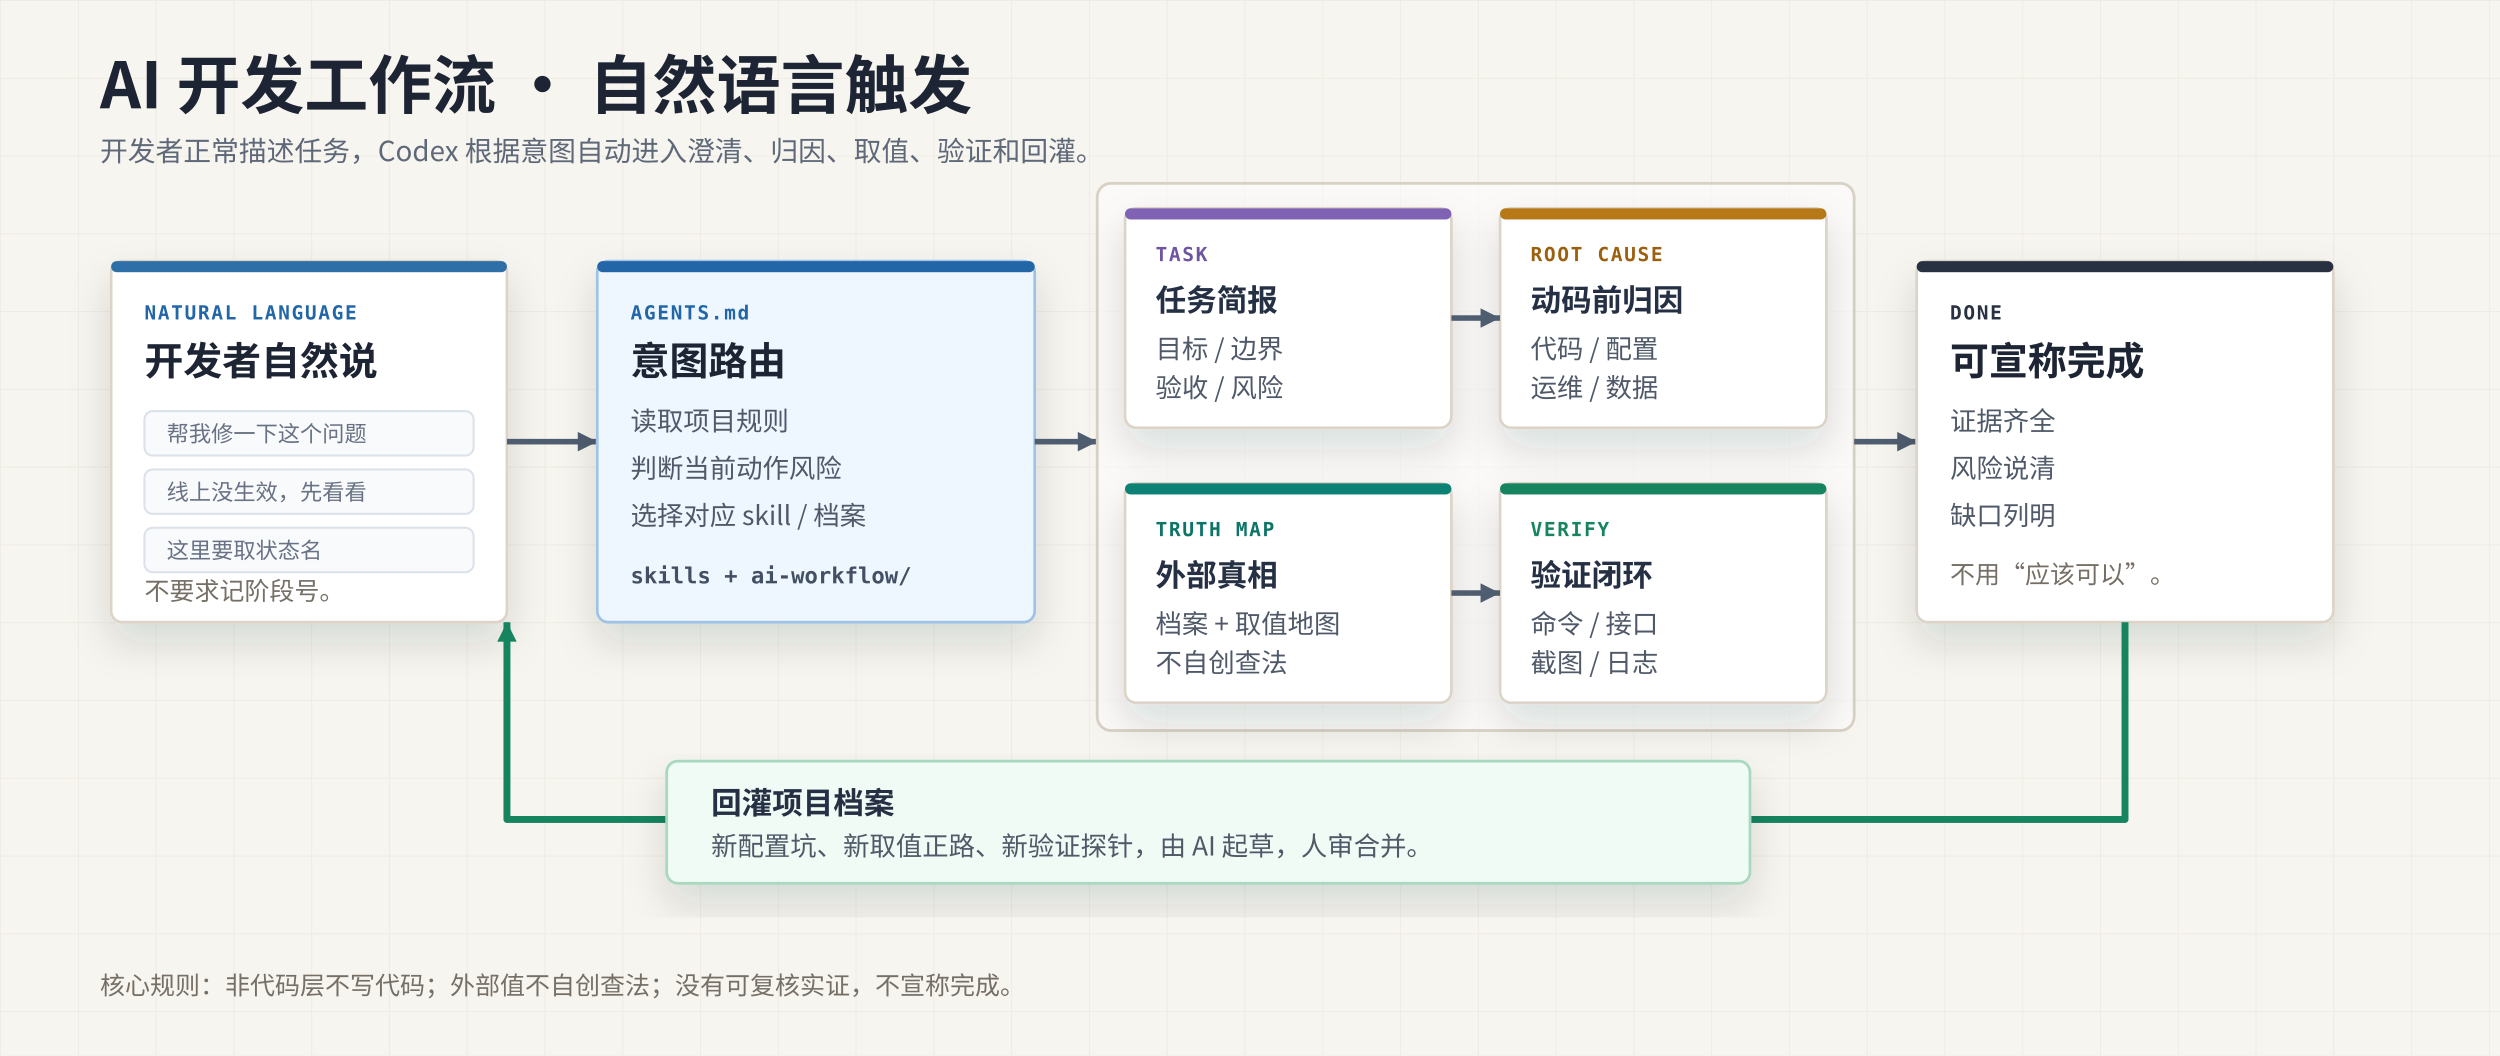
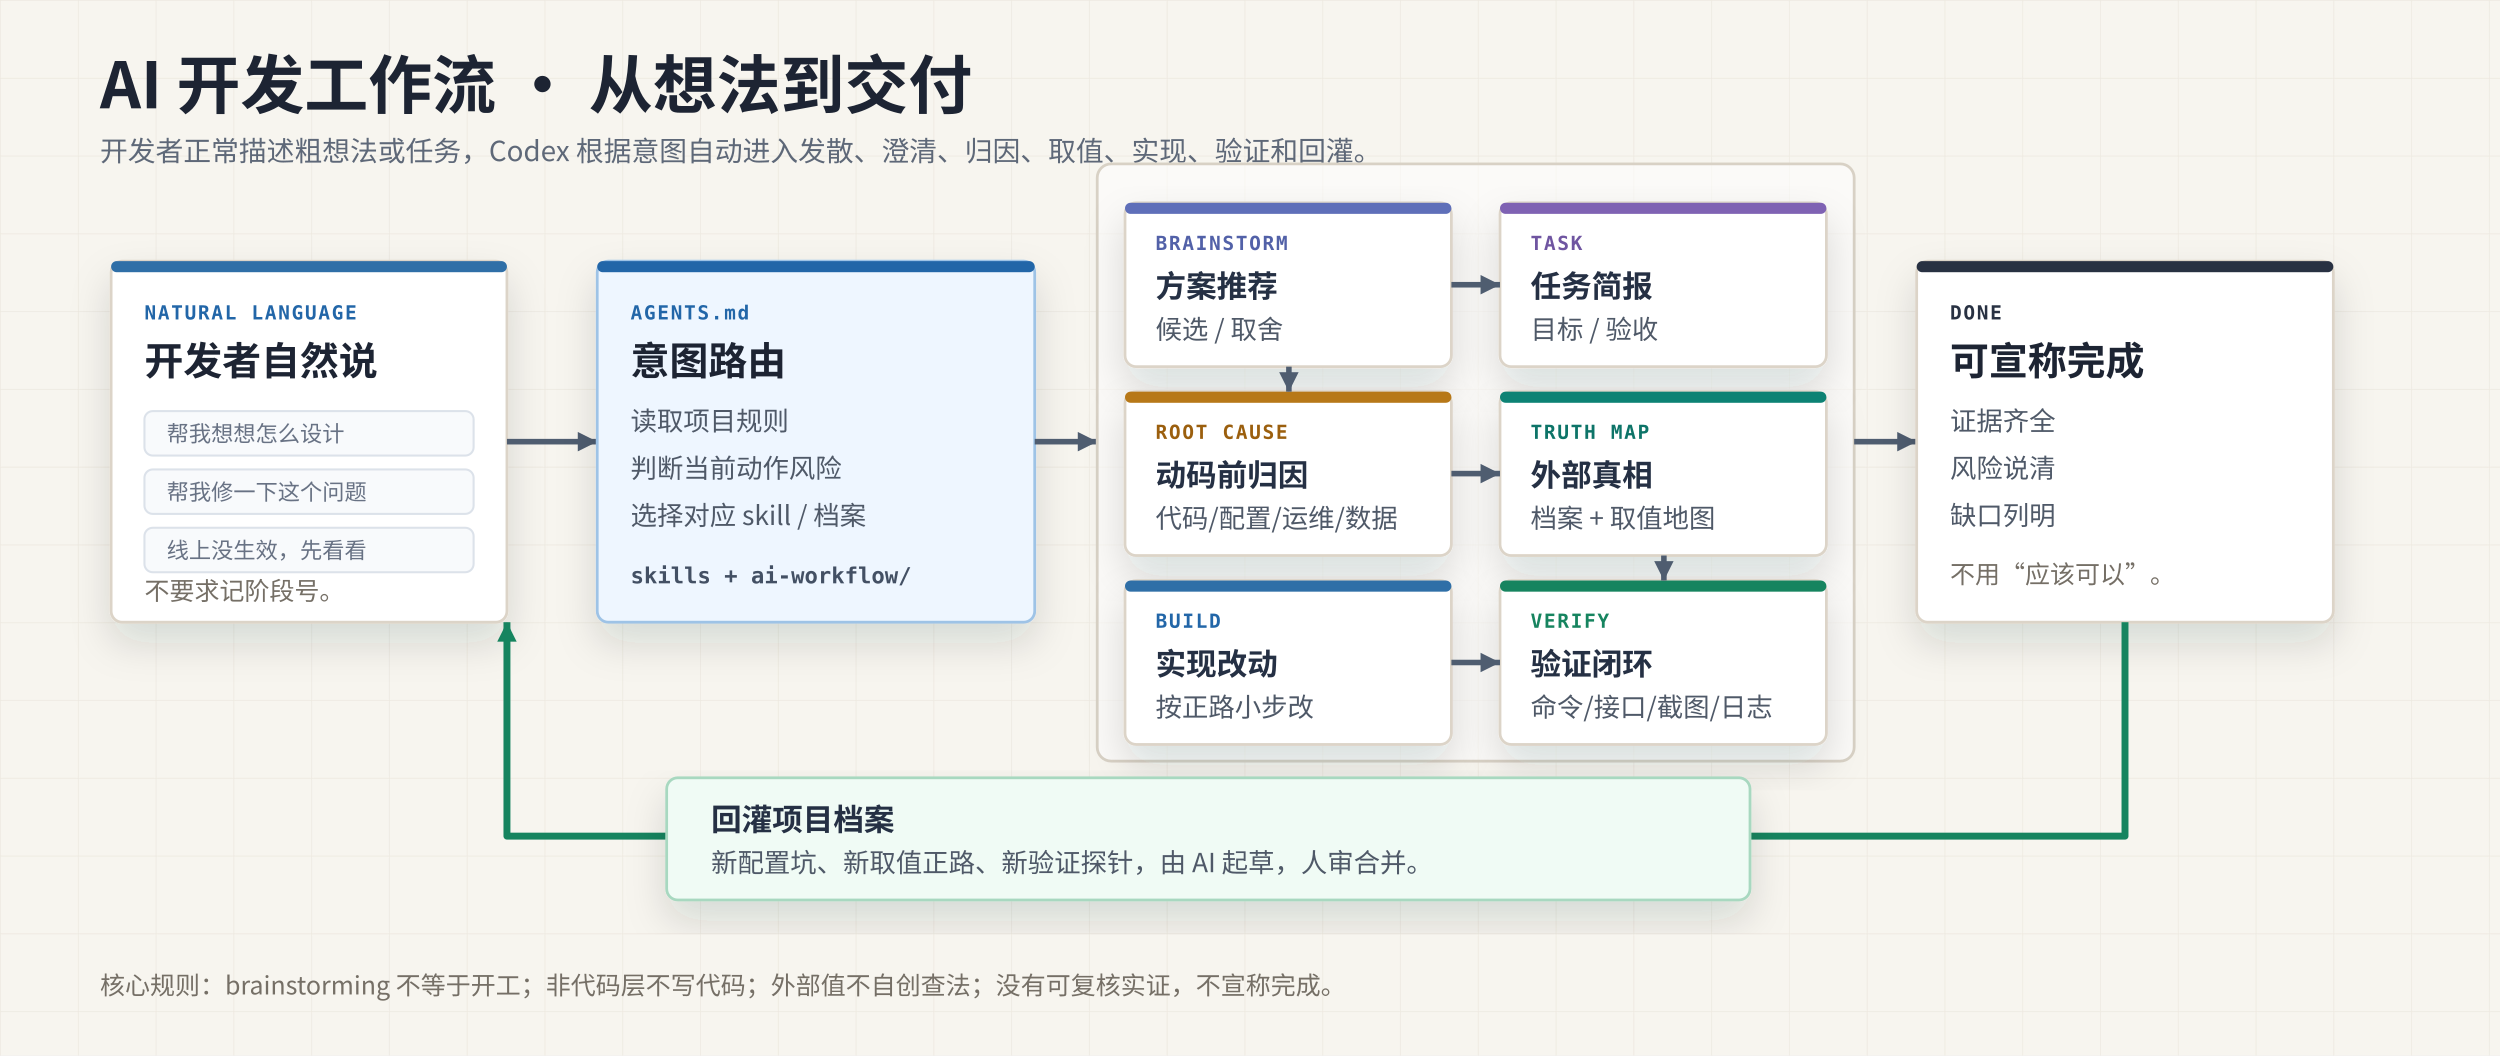
<svg xmlns="http://www.w3.org/2000/svg" width="1800" height="760" viewBox="0 0 1800 760" role="img" aria-labelledby="title desc">
  <defs>
    <pattern id="grid" width="56" height="56" patternUnits="userSpaceOnUse">
      <path d="M 56 0 L 0 0 0 56" fill="none" stroke="#e7e1d6" stroke-width="1" />
    </pattern>
    <filter id="shadow" x="-16%" y="-22%" width="132%" height="150%">
      <feDropShadow dx="0" dy="14" stdDeviation="14" flood-color="#1d2433" flood-opacity=".14" />
    </filter>
    <marker id="arrow" markerWidth="18" markerHeight="18" refX="16" refY="9" orient="auto" markerUnits="userSpaceOnUse">
      <path d="M 2 2 L 16 9 L 2 16 z" fill="#4f5d70" />
    </marker>
    <marker id="arrow-green" markerWidth="18" markerHeight="18" refX="16" refY="9" orient="auto" markerUnits="userSpaceOnUse">
      <path d="M 2 2 L 16 9 L 2 16 z" fill="#16845f" />
    </marker>
    <style>
      .bg { fill: #f7f5ef; }
      .grid { fill: url(#grid); opacity: .62; }
      .title { font: 800 46px -apple-system, BlinkMacSystemFont, "PingFang SC", "Noto Sans CJK SC", "Microsoft YaHei", sans-serif; fill: #1d2433; }
      .subtitle { font: 400 20px -apple-system, BlinkMacSystemFont, "PingFang SC", "Noto Sans CJK SC", "Microsoft YaHei", sans-serif; fill: #5e6878; }
      .card { fill: #fff; stroke: #dcd4c8; stroke-width: 2; filter: url(#shadow); }
      .router { fill: #eef6ff; stroke: #9ec3e6; stroke-width: 2; filter: url(#shadow); }
      .group { fill: rgba(255, 255, 255, .54); stroke: #d8d1c5; stroke-width: 2; }
      .archive { fill: #f0fbf5; stroke: #a8d8c0; stroke-width: 2; filter: url(#shadow); }
      .kicker { font: 800 14px "SFMono-Regular", Consolas, Menlo, monospace; letter-spacing: 1.2px; }
      .h2 { font: 800 28px -apple-system, BlinkMacSystemFont, "PingFang SC", "Noto Sans CJK SC", "Microsoft YaHei", sans-serif; fill: #1d2433; }
      .h3 { font: 800 22px -apple-system, BlinkMacSystemFont, "PingFang SC", "Noto Sans CJK SC", "Microsoft YaHei", sans-serif; fill: #253044; }
      .body { font: 500 19px -apple-system, BlinkMacSystemFont, "PingFang SC", "Noto Sans CJK SC", "Microsoft YaHei", sans-serif; fill: #4f5968; }
      .small { font: 500 16px -apple-system, BlinkMacSystemFont, "PingFang SC", "Noto Sans CJK SC", "Microsoft YaHei", sans-serif; fill: #687284; }
      .mono { font: 700 16px "SFMono-Regular", Consolas, Menlo, monospace; fill: #435064; }
      .note { font: 500 18px -apple-system, BlinkMacSystemFont, "PingFang SC", "Noto Sans CJK SC", "Microsoft YaHei", sans-serif; fill: #756f66; }
      .arrow { stroke: #4f5d70; stroke-width: 4; fill: none; marker-end: url(#arrow); stroke-linecap: butt; stroke-linejoin: round; }
      .return { stroke: #16845f; stroke-width: 5; fill: none; marker-end: url(#arrow-green); stroke-linecap: butt; stroke-linejoin: round; }
      .input-bar { fill: #2f6fa7; }
      .route-bar { fill: #2266a8; }
+       .brainstorm { fill: #5f6fb9; }
      .preflight { fill: #7f62b3; }
      .rootcause { fill: #b77818; }
      .truth { fill: #0d8274; }
+       .build { fill: #2f6fa7; }
      .verify { fill: #16845f; }
      .done { fill: #283142; }
+       .indigo-text { fill: #5261a8; }
      .purple-text { fill: #6f55a1; }
      .amber-text { fill: #9b5f0e; }
      .teal-text { fill: #0d7468; }
      .green-text { fill: #16845f; }
      .blue-text { fill: #2266a8; }
      .chip { fill: #f8fafc; stroke: #dce2ea; stroke-width: 1.5; }
    </style>
  </defs>
  <rect class="bg" width="1800" height="760" />
  <rect class="grid" width="1800" height="760" />
-   <text class="title" x="72" y="78">AI 开发工作流 · 自然语言触发</text>
-   <text class="subtitle" x="72" y="116">开发者正常描述任务，Codex 根据意图自动进入澄清、归因、取值、验证和回灌。</text>
+   <text class="title" x="72" y="78">AI 开发工作流 · 从想法到交付</text>
+   <text class="subtitle" x="72" y="116">开发者正常描述粗想法或任务，Codex 根据意图自动进入发散、澄清、归因、取值、实现、验证和回灌。</text>
  <g transform="translate(80 188)">
    <rect class="card" x="0" y="0" width="285" height="260" rx="8" />
    <rect class="input-bar" x="0" y="0" width="285" height="8" rx="4" />
    <text class="kicker blue-text" x="24" y="42">NATURAL LANGUAGE</text>
    <text class="h2" x="24" y="82">开发者自然说</text>
    <rect class="chip" x="24" y="108" width="237" height="32" rx="6" />
-     <text class="small" x="40" y="130">帮我修一下这个问题</text>
+     <text class="small" x="40" y="130">帮我想想怎么设计</text>
    <rect class="chip" x="24" y="150" width="237" height="32" rx="6" />
-     <text class="small" x="40" y="172">线上没生效，先看看</text>
+     <text class="small" x="40" y="172">帮我修一下这个问题</text>
    <rect class="chip" x="24" y="192" width="237" height="32" rx="6" />
-     <text class="small" x="40" y="214">这里要取状态名</text>
+     <text class="small" x="40" y="214">线上没生效，先看看</text>
    <text class="note" x="24" y="244">不要求记阶段号。</text>
  </g>
  <path class="arrow" d="M 365 318 L 430 318" />
  <g transform="translate(430 188)">
    <rect class="router" x="0" y="0" width="315" height="260" rx="8" />
    <rect class="route-bar" x="0" y="0" width="315" height="8" rx="4" />
    <text class="kicker blue-text" x="24" y="42">AGENTS.md</text>
    <text class="h2" x="24" y="82">意图路由</text>
    <text class="body" x="24" y="122">读取项目规则</text>
    <text class="body" x="24" y="156">判断当前动作风险</text>
    <text class="body" x="24" y="190">选择对应 skill / 档案</text>
    <text class="mono" x="24" y="232">skills + ai-workflow/</text>
  </g>
  <path class="arrow" d="M 745 318 L 790 318" />
-   <g transform="translate(790 132)">
-     <rect class="group" x="0" y="0" width="545" height="394" rx="10" />
-     <text class="note" x="22" y="34">核心动作自动接管</text>
+   <g transform="translate(790 118)">
+     <rect class="group" x="0" y="0" width="545" height="430" rx="10" />
  </g>
-   <g transform="translate(810 150)">
-     <rect class="card" x="0" y="0" width="235" height="158" rx="8" />
+   <g transform="translate(810 146)">
+     <rect class="card" x="0" y="0" width="235" height="118" rx="8" />
+     <rect class="brainstorm" x="0" y="0" width="235" height="8" rx="4" />
+     <text class="kicker indigo-text" x="22" y="34">BRAINSTORM</text>
+     <text class="h3" x="22" y="68">方案推荐</text>
+     <text class="body" x="22" y="98">候选 / 取舍</text>
+   </g>
+   <g transform="translate(1080 146)">
+     <rect class="card" x="0" y="0" width="235" height="118" rx="8" />
    <rect class="preflight" x="0" y="0" width="235" height="8" rx="4" />
-     <text class="kicker purple-text" x="22" y="38">TASK</text>
-     <text class="h3" x="22" y="74">任务简报</text>
-     <text class="body" x="22" y="108">目标 / 边界</text>
-     <text class="body" x="22" y="136">验收 / 风险</text>
+     <text class="kicker purple-text" x="22" y="34">TASK</text>
+     <text class="h3" x="22" y="68">任务简报</text>
+     <text class="body" x="22" y="98">目标 / 验收</text>
  </g>
-   <g transform="translate(1080 150)">
-     <rect class="card" x="0" y="0" width="235" height="158" rx="8" />
+   <g transform="translate(810 282)">
+     <rect class="card" x="0" y="0" width="235" height="118" rx="8" />
    <rect class="rootcause" x="0" y="0" width="235" height="8" rx="4" />
-     <text class="kicker amber-text" x="22" y="38">ROOT CAUSE</text>
-     <text class="h3" x="22" y="74">动码前归因</text>
-     <text class="body" x="22" y="108">代码 / 配置</text>
-     <text class="body" x="22" y="136">运维 / 数据</text>
+     <text class="kicker amber-text" x="22" y="34">ROOT CAUSE</text>
+     <text class="h3" x="22" y="68">动码前归因</text>
+     <text class="body" x="22" y="98">代码/配置/运维/数据</text>
  </g>
-   <g transform="translate(810 348)">
-     <rect class="card" x="0" y="0" width="235" height="158" rx="8" />
+   <g transform="translate(1080 282)">
+     <rect class="card" x="0" y="0" width="235" height="118" rx="8" />
    <rect class="truth" x="0" y="0" width="235" height="8" rx="4" />
-     <text class="kicker teal-text" x="22" y="38">TRUTH MAP</text>
-     <text class="h3" x="22" y="74">外部真相</text>
-     <text class="body" x="22" y="108">档案 + 取值地图</text>
-     <text class="body" x="22" y="136">不自创查法</text>
+     <text class="kicker teal-text" x="22" y="34">TRUTH MAP</text>
+     <text class="h3" x="22" y="68">外部真相</text>
+     <text class="body" x="22" y="98">档案 + 取值地图</text>
  </g>
-   <g transform="translate(1080 348)">
-     <rect class="card" x="0" y="0" width="235" height="158" rx="8" />
+   <g transform="translate(810 418)">
+     <rect class="card" x="0" y="0" width="235" height="118" rx="8" />
+     <rect class="build" x="0" y="0" width="235" height="8" rx="4" />
+     <text class="kicker blue-text" x="22" y="34">BUILD</text>
+     <text class="h3" x="22" y="68">实现改动</text>
+     <text class="body" x="22" y="98">按正路小步改</text>
+   </g>
+   <g transform="translate(1080 418)">
+     <rect class="card" x="0" y="0" width="235" height="118" rx="8" />
    <rect class="verify" x="0" y="0" width="235" height="8" rx="4" />
-     <text class="kicker green-text" x="22" y="38">VERIFY</text>
-     <text class="h3" x="22" y="74">验证闭环</text>
-     <text class="body" x="22" y="108">命令 / 接口</text>
-     <text class="body" x="22" y="136">截图 / 日志</text>
+     <text class="kicker green-text" x="22" y="34">VERIFY</text>
+     <text class="h3" x="22" y="68">验证闭环</text>
+     <text class="body" x="22" y="98">命令/接口/截图/日志</text>
  </g>
-   <path class="arrow" d="M 1045 229 L 1080 229" />
-   <path class="arrow" d="M 1045 427 L 1080 427" />
+   <path class="arrow" d="M 1045 205 L 1080 205" />
+   <path class="arrow" d="M 928 264 L 928 282" />
+   <path class="arrow" d="M 1045 341 L 1080 341" />
+   <path class="arrow" d="M 1198 400 L 1198 418" />
+   <path class="arrow" d="M 1045 477 L 1080 477" />
  <path class="arrow" d="M 1335 318 L 1380 318" />
  <g transform="translate(1380 188)">
    <rect class="card" x="0" y="0" width="300" height="260" rx="8" />
    <rect class="done" x="0" y="0" width="300" height="8" rx="4" />
    <text class="kicker" x="24" y="42" fill="#283142">DONE</text>
    <text class="h2" x="24" y="82">可宣称完成</text>
    <text class="body" x="24" y="122">证据齐全</text>
    <text class="body" x="24" y="156">风险说清</text>
    <text class="body" x="24" y="190">缺口列明</text>
    <text class="note" x="24" y="232">不用“应该可以”。</text>
  </g>
-   <path class="return" d="M 1530 448 L 1530 590 L 365 590 L 365 448" />
-   <g transform="translate(480 548)">
+   <path class="return" d="M 1530 448 L 1530 602 L 365 602 L 365 448" />
+   <g transform="translate(480 560)">
    <rect class="archive" x="0" y="0" width="780" height="88" rx="8" />
    <text class="h3" x="32" y="38" fill="#116b4d">回灌项目档案</text>
    <text class="body" x="32" y="68">新配置坑、新取值正路、新验证探针，由 AI 起草，人审合并。</text>
  </g>
-   <text class="note" x="72" y="716">核心规则：非代码层不写代码；外部值不自创查法；没有可复核实证，不宣称完成。</text>
+   <text class="note" x="72" y="716">核心规则：brainstorming 不等于开工；非代码层不写代码；外部值不自创查法；没有可复核实证，不宣称完成。</text>
</svg>
